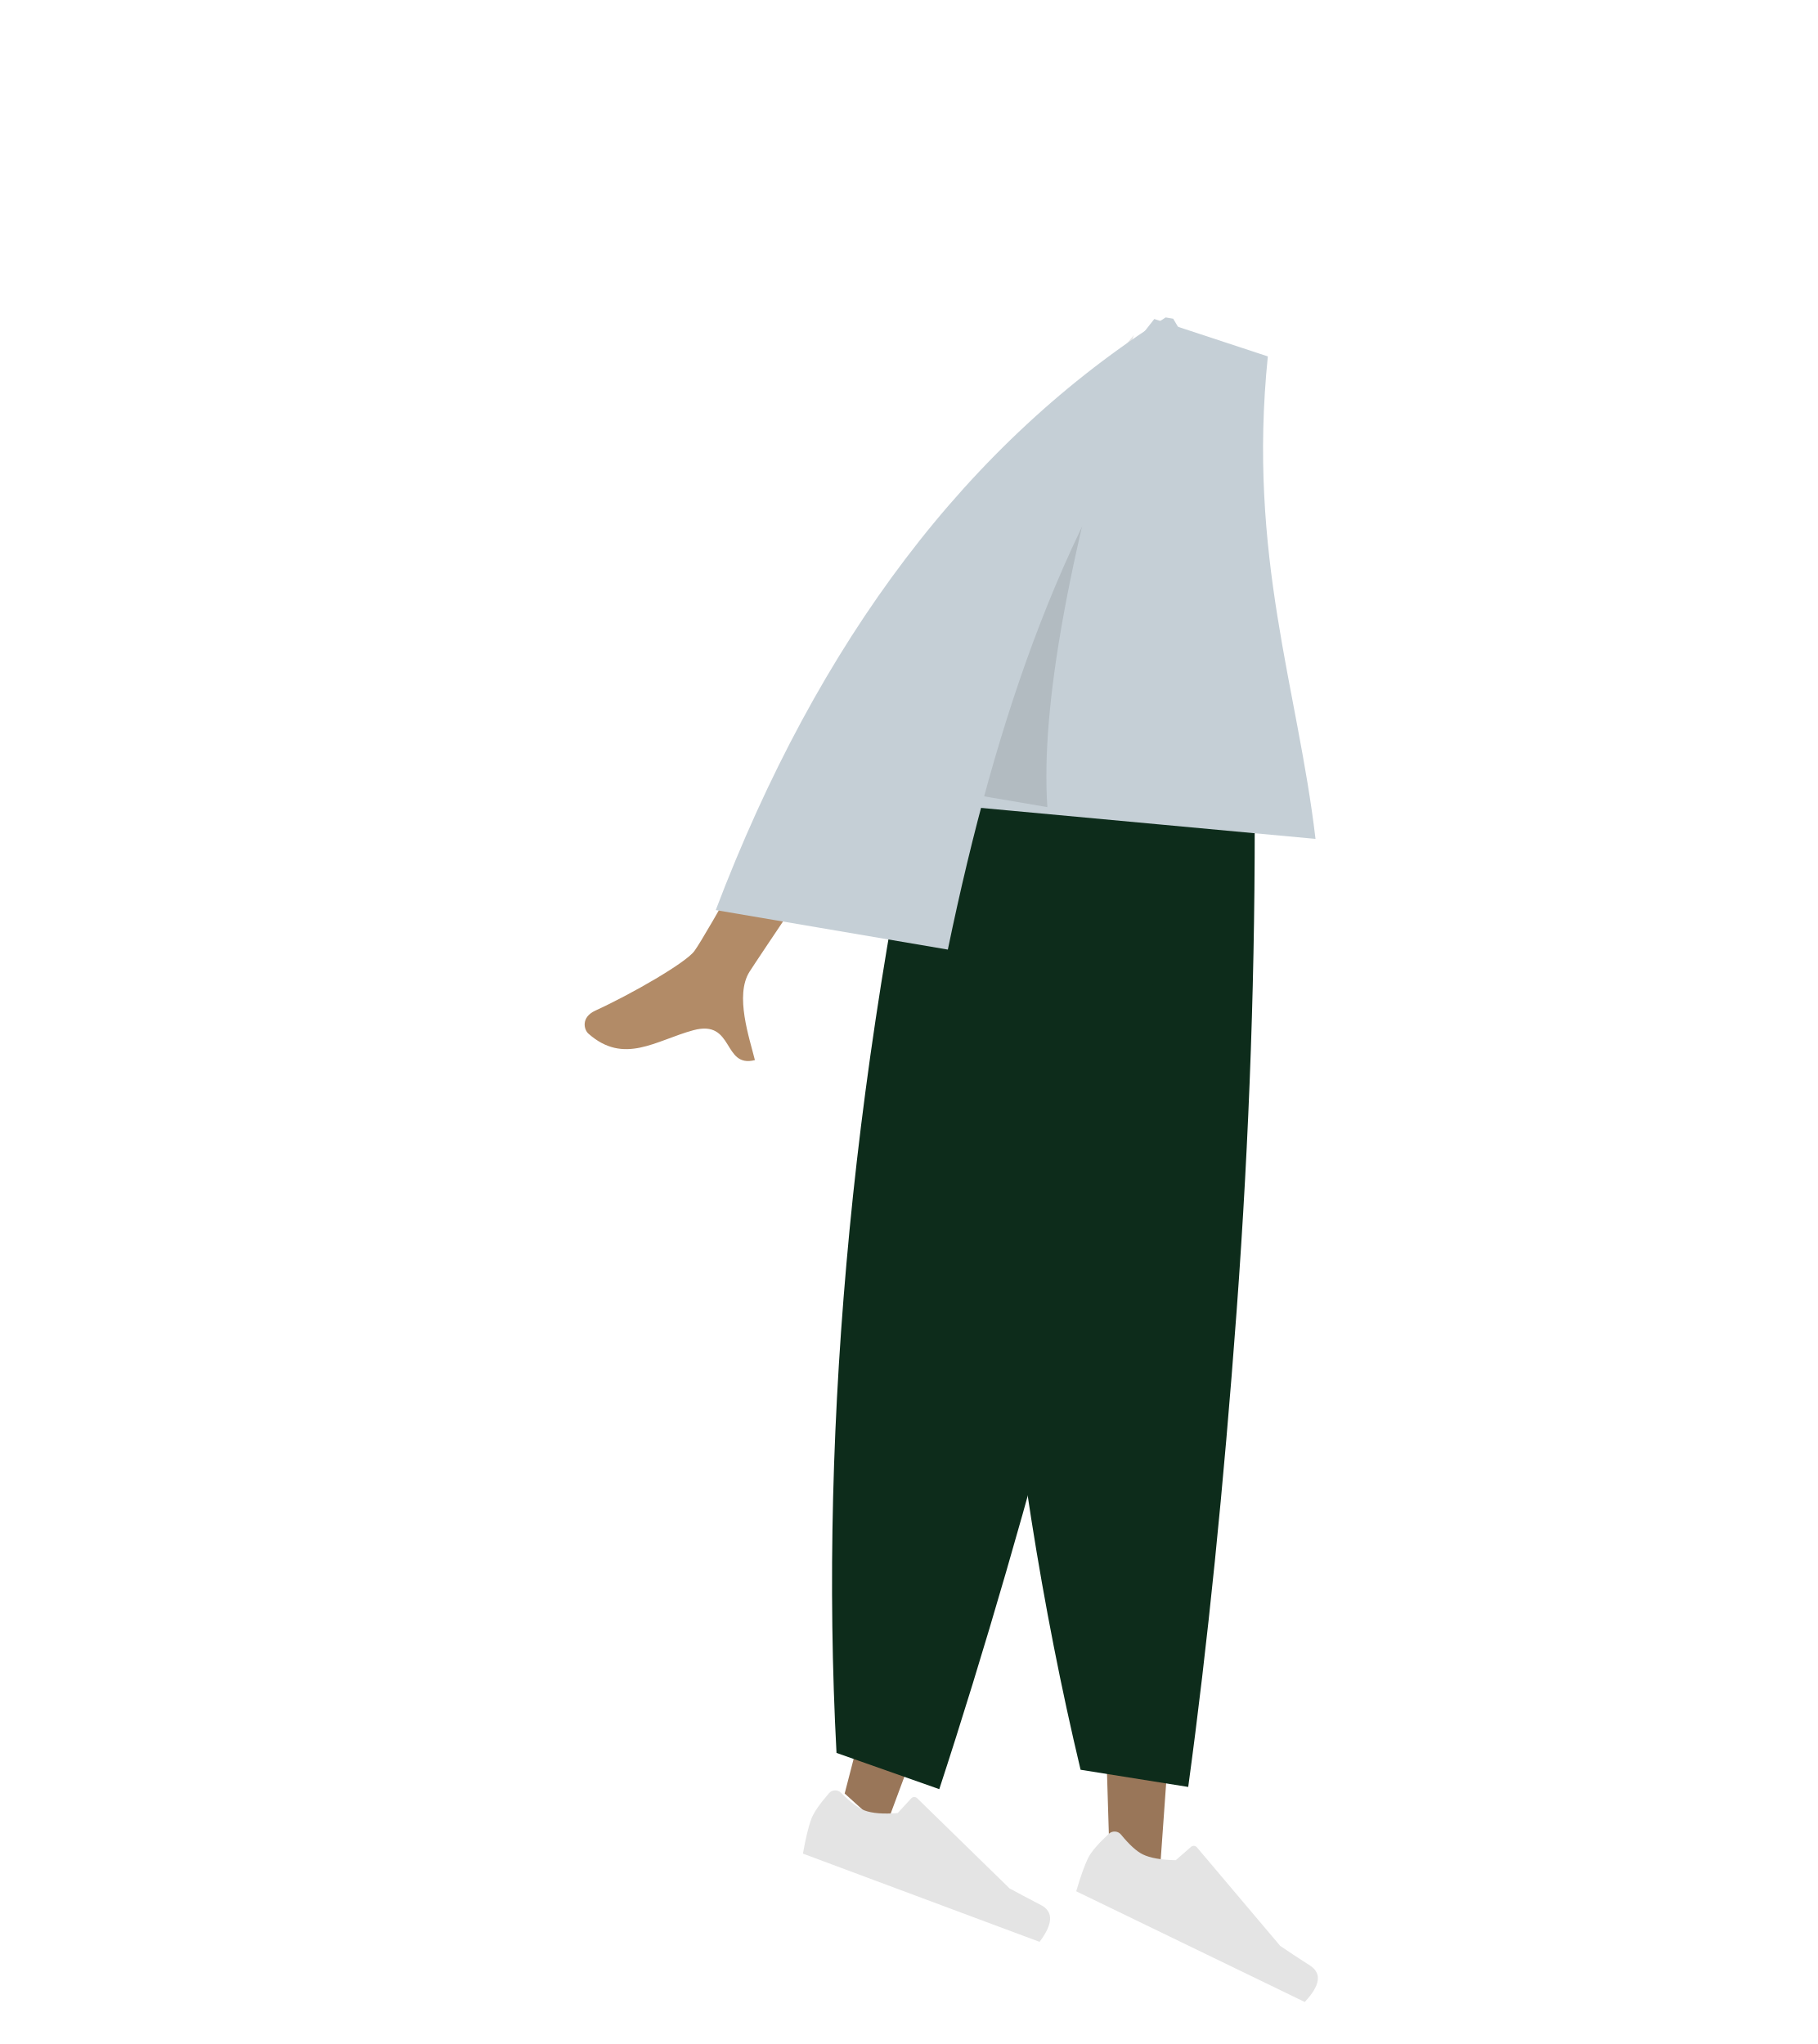
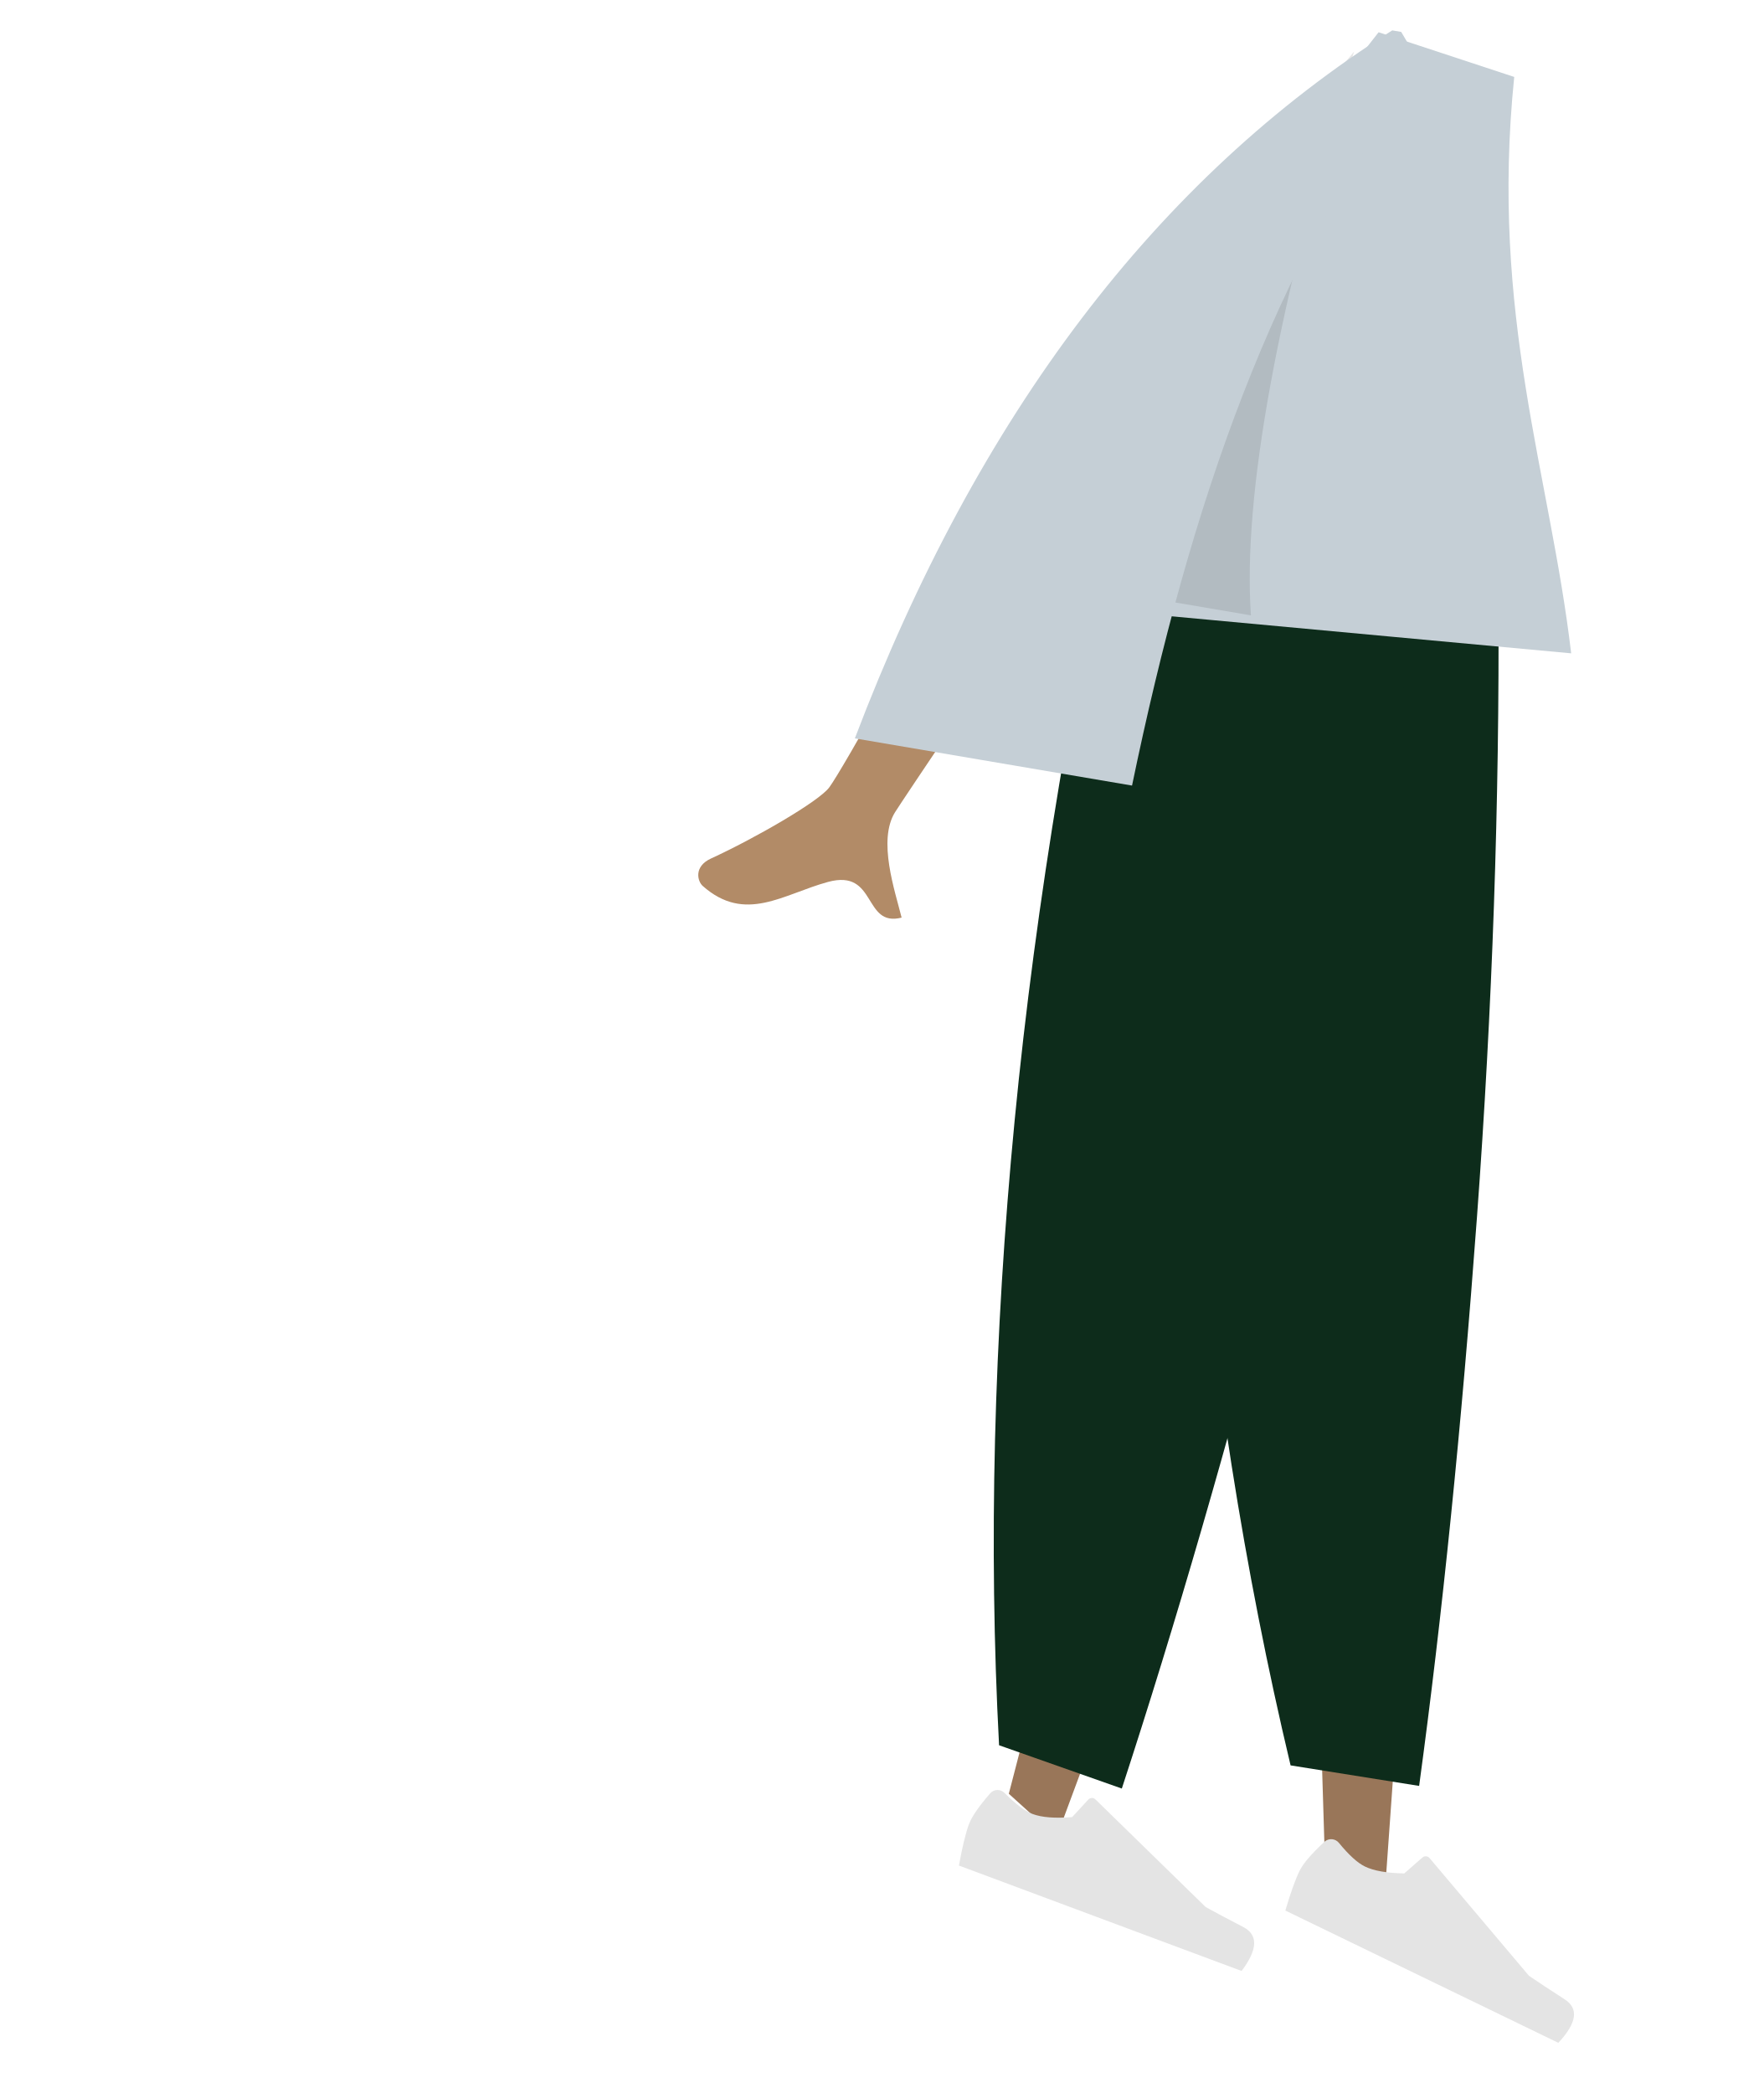
- <svg xmlns="http://www.w3.org/2000/svg" width="112" height="126" viewBox="0 0 112 126" fill="none">
+ <svg xmlns="http://www.w3.org/2000/svg" width="91" height="108" viewBox="0 18 91 108" fill="none">
  <path fill-rule="evenodd" clip-rule="evenodd" d="M64.109 42.536L67.396 82.342L68.4 115.136L71.393 116.585L76.249 48.416L64.109 42.536Z" fill="#997659" />
  <path fill-rule="evenodd" clip-rule="evenodd" d="M68.299 39.67L60.288 78.8L52.055 110.559L54.521 112.79L78.302 48.719L68.299 39.67Z" fill="#997659" />
  <path fill-rule="evenodd" clip-rule="evenodd" d="M68.335 113.042C67.671 113.659 67.248 114.154 67.063 114.526C66.843 114.972 66.597 115.658 66.324 116.586C66.847 116.839 71.541 119.114 80.409 123.41C81.367 122.39 81.475 121.641 80.733 121.164C79.992 120.686 79.379 120.283 78.896 119.953L73.763 113.876C73.672 113.769 73.509 113.755 73.4 113.846C73.399 113.847 73.397 113.849 73.396 113.85L72.46 114.67C71.563 114.653 70.886 114.535 70.43 114.313C70.052 114.13 69.604 113.723 69.085 113.09C68.906 112.872 68.582 112.84 68.361 113.019C68.352 113.026 68.344 113.034 68.335 113.042Z" fill="#E4E4E4" />
  <path fill-rule="evenodd" clip-rule="evenodd" d="M66.594 109.095L73.227 110.154C74.419 101.406 75.413 91.625 76.211 80.813C77.008 70 77.378 59.372 77.32 48.929L61.014 41.031C60.442 53.929 60.632 65.993 61.584 77.221C62.536 88.45 64.206 99.075 66.594 109.095Z" fill="#0D2C1B" />
  <path fill-rule="evenodd" clip-rule="evenodd" d="M51.552 108.056L57.886 110.29C60.632 101.899 63.37 92.457 66.099 81.965C68.829 71.472 71.104 61.084 72.926 50.8L58.307 40.099C55.424 52.683 53.441 64.584 52.357 75.801C51.274 87.017 51.005 97.769 51.552 108.056Z" fill="#0D2C1B" />
  <path fill-rule="evenodd" clip-rule="evenodd" d="M51.09 110.54C50.501 111.219 50.136 111.752 49.993 112.141C49.823 112.606 49.653 113.314 49.482 114.264C50.023 114.465 54.884 116.278 64.066 119.703C64.902 118.595 64.93 117.839 64.15 117.434C63.37 117.03 62.724 116.687 62.214 116.406L56.522 110.848C56.421 110.75 56.26 110.752 56.162 110.853C56.16 110.854 56.159 110.856 56.158 110.857L55.322 111.764C54.437 111.834 53.759 111.781 53.286 111.605C52.895 111.459 52.411 111.096 51.833 110.516C51.634 110.316 51.312 110.315 51.113 110.515C51.105 110.523 51.097 110.531 51.09 110.54Z" fill="#E4E4E4" />
  <path fill-rule="evenodd" clip-rule="evenodd" d="M54.606 37.484C47.456 50.591 43.517 57.639 42.791 58.628C42.259 59.353 38.939 61.267 36.688 62.299C35.785 62.714 35.991 63.477 36.261 63.716C38.459 65.664 40.409 64.138 42.727 63.508C45.266 62.817 44.516 65.863 46.523 65.349C46.182 63.972 45.275 61.364 46.186 59.909C46.59 59.262 51.384 52.135 60.567 38.526L54.606 37.484Z" fill="#B28B67" />
  <path fill-rule="evenodd" clip-rule="evenodd" d="M59.339 49.699L81.072 51.712C79.989 42.482 76.876 34.271 78.134 21.97L71.136 19.664C65.172 27.128 61.698 36.676 59.339 49.699Z" fill="#C5CFD6" />
  <path fill-rule="evenodd" clip-rule="evenodd" d="M58.263 48.682L64.547 49.753C64.124 43.541 65.898 33.844 69.87 20.661C63.943 27.738 61.487 35.874 58.263 48.682Z" fill="black" fill-opacity="0.1" />
  <path fill-rule="evenodd" clip-rule="evenodd" d="M71.839 19.568C59.699 27.23 50.456 39.407 44.11 56.101L58.413 58.536C61.41 44.08 65.669 31.594 73.367 21.449L72.302 19.647L71.839 19.568Z" fill="#C5CFD6" />
</svg>
